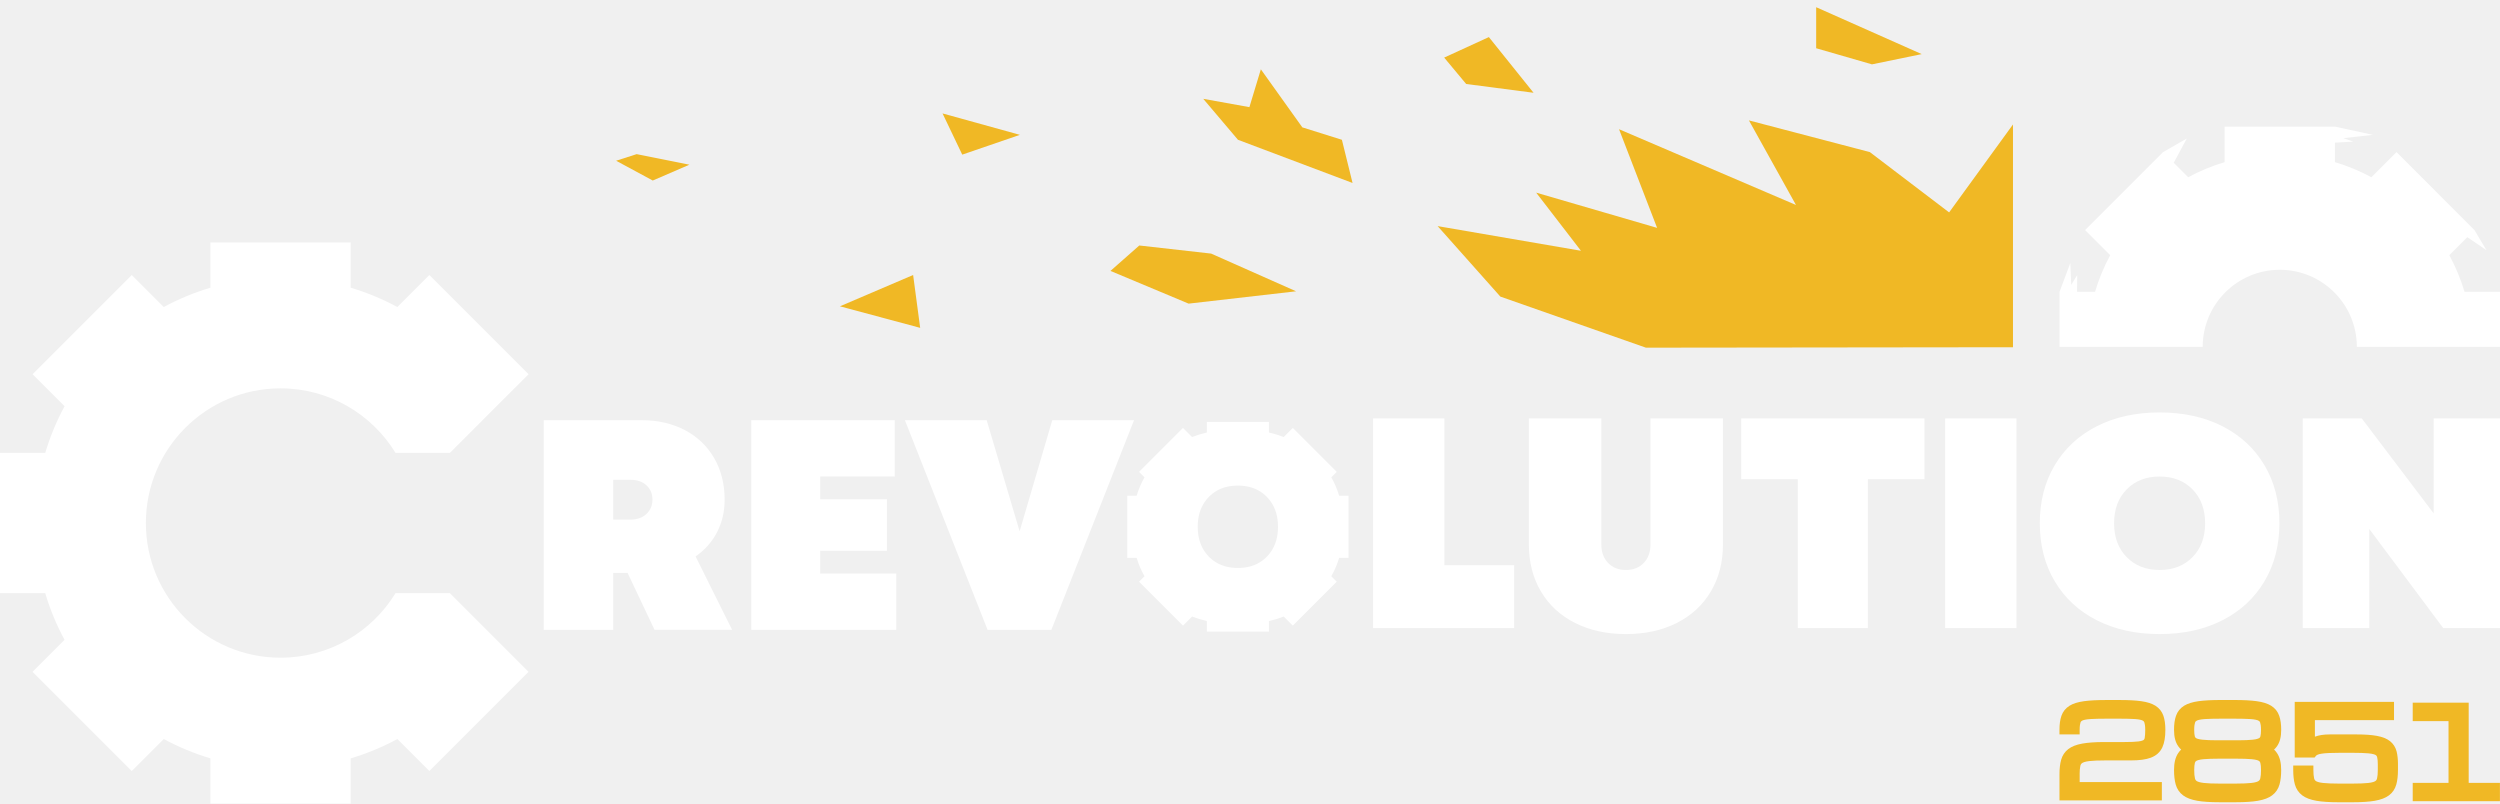
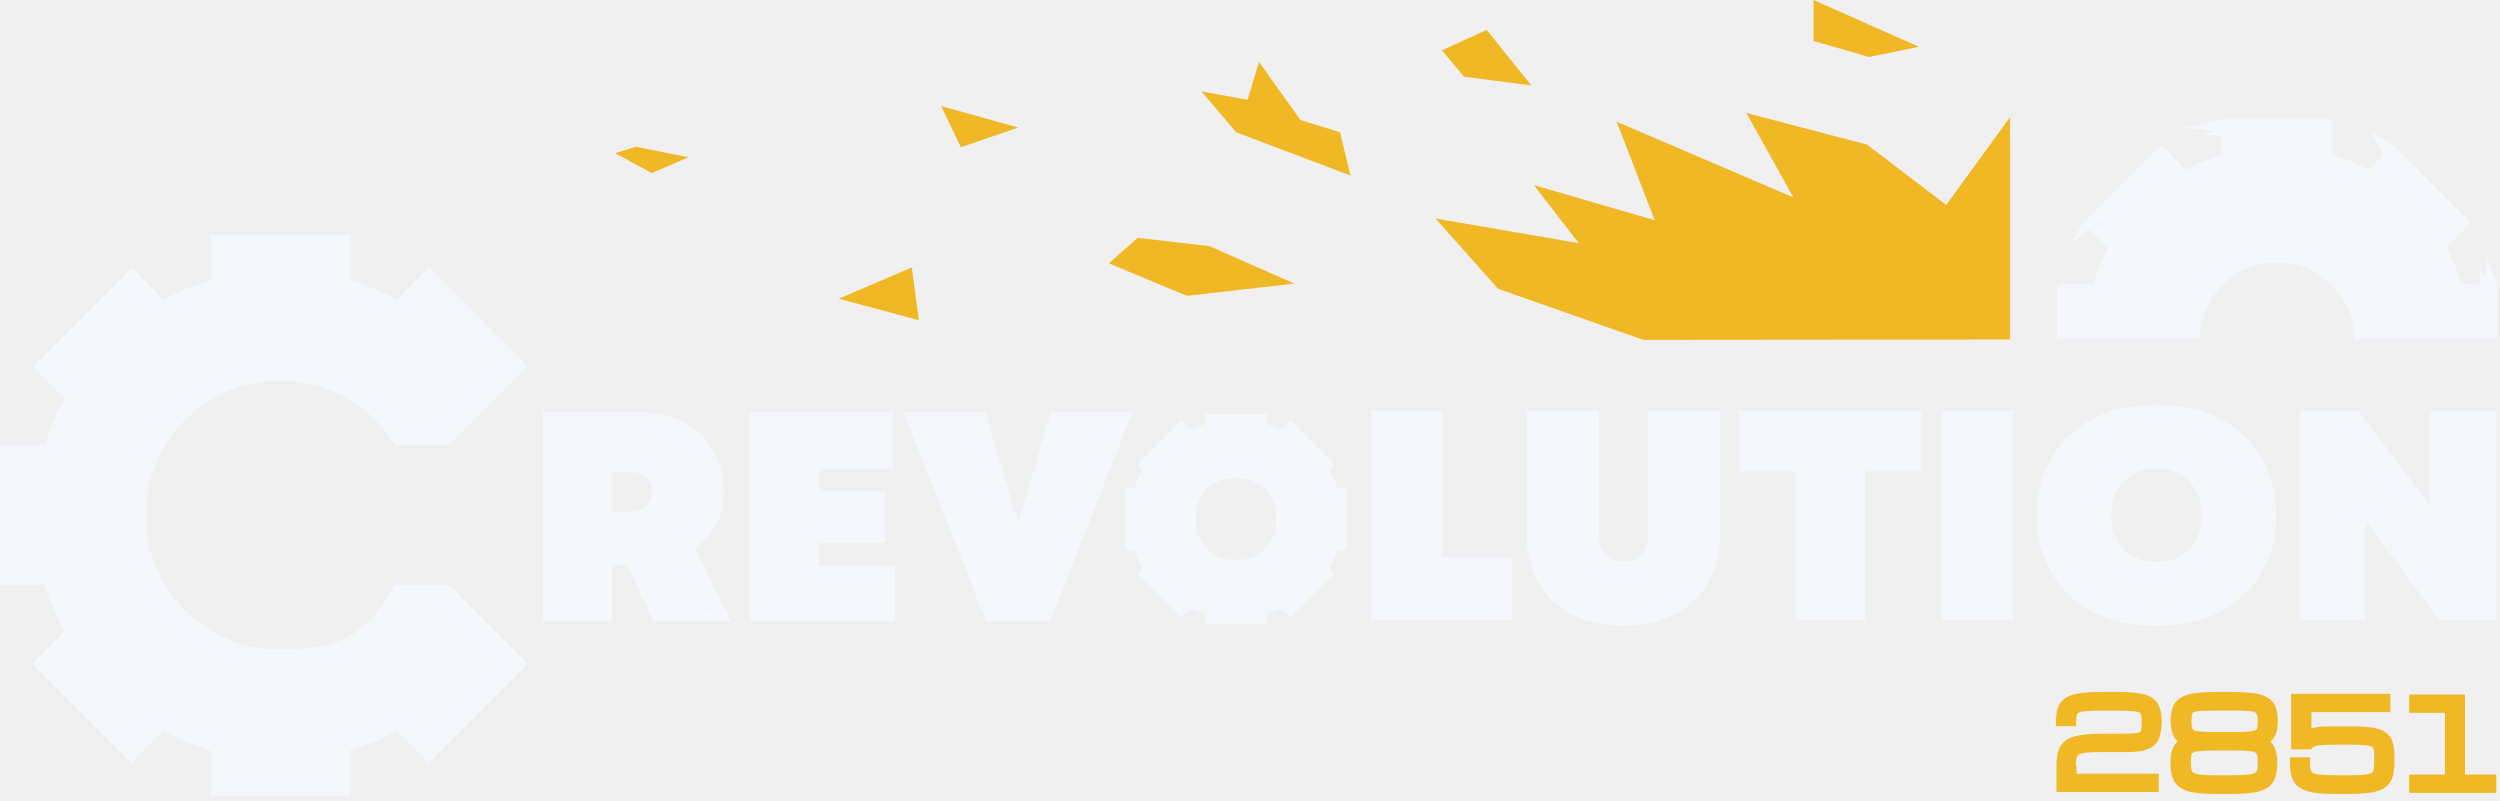
- <svg xmlns="http://www.w3.org/2000/svg" id="Layer_1" viewBox="0 0 1419 456">
+ <svg xmlns="http://www.w3.org/2000/svg" version="1.1" viewBox="0 0 1421.1 455">
  <defs>
    <style>
      .cls-1 {
-         fill: #fff;
+         fill: #f4f7fc;
      }

      .cls-2 {
        fill: #f0b825;
      }
    </style>
  </defs>
-   <g id="Black">
-     <path class="cls-1" d="M1419,165.63v31.25h-81.25c0-24.16-19.59-43.75-43.75-43.75s-43.75,19.59-43.75,43.75h-81.25v-31.25l6.12-16.36.49,12.43,3.41-5.54-.09,9.47h10.21c2.17-7.28,5.07-14.23,8.62-20.79l-14.25-14.26,22.08-22.09,22.09-22.1,13.54-7.77-7.41,13.78,8.2,8.2c6.53-3.53,13.45-6.41,20.69-8.56v-20.16h62.6l21.51,4.66-16.69,1.87,5.61,1.98-10.43.58v11.07c7.24,2.15,14.16,5.03,20.69,8.56l14.2-14.21.07.07.06-.07,44.17,44.19h0l6.86,11.45-10.9-7.41-10.21,10.22c3.55,6.56,6.45,13.51,8.62,20.79h20.14Z" />
-     <path class="cls-1" d="M296.44,377.77l3.56,3.56-56.3,56.3-3.56-3.55-14.6-14.61c-8.35,4.52-17.22,8.22-26.49,10.97v25.68h-79.62v-25.68c-9.27-2.76-18.13-6.45-26.48-10.97l-14.61,14.61-3.56,3.55-56.3-56.3,3.55-3.56,14.61-14.6c-4.52-8.36-8.22-17.22-10.97-26.49H0v-79.62h25.68c2.76-9.27,6.45-18.13,10.97-26.49l-14.61-14.6-3.55-3.56,28.15-28.15,28.14-28.15,18.17,18.17c8.35-4.52,17.21-8.22,26.48-10.97v-25.68h79.62v25.68c9.27,2.76,18.13,6.45,26.49,10.97l18.16-18.17,28.15,28.15,28.15,28.15-3.56,3.56-14.61,14.6-26.48,26.49h-30.85c-13.43-21.96-37.63-36.63-65.26-36.63-42.21,0-76.44,34.22-76.44,76.44s34.22,76.44,76.44,76.44c27.63,0,51.84-14.66,65.26-36.63h30.85l26.48,26.49,14.61,14.6h0Z" />
-     <path class="cls-1" d="M356.22,325.2h-8.16v32.3h-39.44v-119h55.59c9.18,0,17.34,1.87,24.48,5.61s12.69,9.04,16.66,15.89c3.97,6.86,5.95,14.71,5.95,23.54,0,6.8-1.42,12.95-4.25,18.45s-6.91,10.12-12.24,13.85l20.74,41.65h-44.03l-15.3-32.3h0ZM348.06,294.94h9.69c3.85,0,6.91-1.08,9.18-3.23,2.27-2.15,3.4-4.87,3.4-8.16s-1.13-5.98-3.4-8.08c-2.27-2.1-5.33-3.14-9.18-3.14h-9.69v22.61Z" />
-     <path class="cls-1" d="M508.71,325.54v31.96h-82.28v-119h81.43v31.96h-42.33v12.92h37.91v29.24h-37.91v12.92h43.18Z" />
-     <path class="cls-1" d="M643.68,238.5l-46.92,119h-36.21l-46.92-119h46.41l18.7,63.07,18.53-63.07h46.41Z" />
-     <path class="cls-1" d="M859.44,320.8v35.7h-80.07v-119h40.46v83.3h39.61Z" />
-     <path class="cls-1" d="M894.04,353.61c-8.33-4.19-14.79-10.14-19.38-17.85s-6.88-16.66-6.88-26.86v-71.4h41.14v71.57c0,4.31,1.28,7.79,3.83,10.46,2.55,2.66,5.92,3.99,10.12,3.99s7.56-1.33,10.11-3.99,3.83-6.15,3.83-10.46v-71.57h41.14v71.4c0,10.2-2.29,19.15-6.89,26.86-4.59,7.71-11.05,13.66-19.38,17.85s-17.93,6.29-28.81,6.29-20.49-2.1-28.82-6.29h-.01Z" />
-     <path class="cls-1" d="M1092.34,272.01h-32.13v84.49h-39.78v-84.49h-32.13v-34.51h104.04v34.51Z" />
-     <path class="cls-1" d="M1104.07,237.5h40.46v119h-40.46v-119Z" />
-     <path class="cls-1" d="M1190.17,352.08c-10.26-5.21-18.22-12.58-23.88-22.1-5.67-9.52-8.5-20.51-8.5-32.98s2.83-23.46,8.5-32.98c5.67-9.52,13.63-16.89,23.88-22.1,10.26-5.21,22.13-7.82,35.62-7.82s25.36,2.61,35.62,7.82,18.22,12.58,23.88,22.1c5.67,9.52,8.5,20.51,8.5,32.98s-2.83,23.46-8.5,32.98c-5.67,9.52-13.63,16.89-23.88,22.1-10.26,5.21-22.13,7.82-35.62,7.82s-25.36-2.61-35.62-7.82ZM1244.49,316.21c4.76-4.87,7.14-11.28,7.14-19.21s-2.38-14.34-7.14-19.21-10.99-7.31-18.7-7.31-13.94,2.44-18.7,7.31-7.14,11.28-7.14,19.21,2.38,14.34,7.14,19.21,10.99,7.31,18.7,7.31,13.94-2.44,18.7-7.31Z" />
-     <path class="cls-1" d="M1419.08,237.5v119h-32.3l-41.99-56.27v56.27h-37.74v-119h33.49l40.8,53.89v-53.89h37.74Z" />
-     <path class="cls-1" d="M760.1,281.37c-1.1-3.68-2.59-7.17-4.46-10.45l3.09-3.09-24.93-24.93-5.16,5.16c-2.68-1.05-5.47-1.9-8.38-2.57v-5.99h-35.26v5.99c-2.91.67-5.7,1.52-8.38,2.57l-5.16-5.16-24.93,24.93,3.09,3.09c-1.87,3.29-3.36,6.77-4.46,10.45h-5.33v35.26h5.33c1.1,3.68,2.59,7.17,4.46,10.45l-3.09,3.09,24.93,24.93,5.16-5.16c2.68,1.05,5.47,1.9,8.38,2.57v5.99h35.26v-5.99c2.91-.67,5.7-1.52,8.38-2.57l5.16,5.16,24.93-24.93-3.09-3.09c1.87-3.29,3.36-6.77,4.46-10.45h5.33v-35.26h-5.33ZM720.25,314.65c-.35.44-.74.87-1.15,1.29-.24.24-.48.48-.72.7-3.75,3.51-8.47,5.41-14.17,5.7-.52.03-1.06.04-1.6.04s-1.08-.02-1.6-.04c-5.69-.29-10.42-2.19-14.17-5.7-.25-.22-.48-.46-.72-.7-.41-.41-.79-.85-1.15-1.29-3.02-3.62-4.71-8.09-5.07-13.42-.05-.72-.08-1.47-.08-2.23s.03-1.51.08-2.23c.36-5.32,2.05-9.79,5.07-13.42.35-.44.74-.87,1.15-1.29.24-.24.48-.48.72-.7,3.75-3.51,8.47-5.41,14.17-5.7.52-.03,1.06-.04,1.6-.04s1.08.02,1.6.04c5.69.29,10.42,2.19,14.17,5.7.25.22.48.46.72.7.41.41.79.85,1.15,1.29,3.02,3.62,4.71,8.09,5.07,13.42.05.72.08,1.47.08,2.23s-.03,1.51-.08,2.23c-.36,5.32-2.05,9.79-5.07,13.42Z" />
-   </g>
-   <g id="UI">
-     <polygon class="cls-2" points="816 128.34 897.35 142.34 871.93 109.34 940.57 129.34 918.96 73.34 1019.39 116.34 992.69 68.34 1061.34 86.34 1106.32 120.56 1142.57 70.64 1142.57 197.09 934.22 197.34 851.59 168.34 816 128.34" />
-     <polygon class="cls-2" points="819.71 32.69 832.19 47.67 870.45 52.66 845.08 21.05 819.71 32.69" />
-     <polygon class="cls-2" points="534.99 64.38 546.17 87.77 578.89 76.54 534.99 64.38" />
-     <polygon class="cls-2" points="1090.76 30.71 1030.86 4.09 1030.86 27.38 1062.53 36.53 1090.76 30.71" />
-     <polygon class="cls-2" points="349.71 91.24 370.51 102.47 391.31 93.48 361.36 87.49 349.71 91.24" />
-     <polygon class="cls-2" points="518.29 156.09 476.75 173.86 522.29 186.09 518.29 156.09" />
-     <polygon class="cls-2" points="682.96 56.09 702.66 79.34 767.71 103.86 761.66 79.34 739.2 72.29 715.66 39.34 709.16 60.81 682.96 56.09" />
-     <polygon class="cls-2" points="630.3 153.77 646.66 139.34 687.45 143.94 735.66 165.34 674.66 172.34 630.3 153.77" />
-     <g>
-       <path class="cls-2" d="M1180.42,439.47v4.43h46.65v10.4h-58.11v-14.83c0-3.16.31-5.9.92-8.12.69-2.54,2.07-4.61,4.07-6.16,1.92-1.49,4.51-2.51,7.94-3.13,3.12-.56,7.23-.86,12.22-.88h11.85c3.32,0,5.93-.11,7.74-.33,2.01-.24,2.78-.67,3.01-.85.23-.17.51-.46.63-1.21.19-1.1.29-2.61.29-4.49,0-2.3-.26-3.55-.47-4.2-.18-.54-.48-.89-1.01-1.13-.6-.29-1.84-.66-4.27-.83-2.21-.14-5.21-.22-8.91-.22h-7.21c-3.88,0-7.01.08-9.32.22-2.55.17-3.85.55-4.49.84-.56.27-.89.6-1.06,1.14-.22.64-.48,1.9-.48,4.18v2.55h-11.46v-2.55c0-3.21.37-5.82,1.11-7.99.85-2.43,2.4-4.36,4.61-5.73,2.03-1.26,4.73-2.1,8.25-2.59,3.23-.44,7.44-.66,12.49-.66h7.88c4.89,0,8.96.22,12.1.67,3.44.48,6.08,1.34,8.08,2.6,2.15,1.38,3.67,3.3,4.5,5.73.73,2.15,1.09,4.77,1.09,7.97,0,4.11-.55,7.33-1.69,9.84-1.28,2.79-3.49,4.78-6.6,5.94-2.77,1.03-6.46,1.53-11.3,1.53h-14.55c-3.84,0-6.89.12-9.07.38-2.46.29-3.54.81-3.97,1.09-.57.38-.9.88-1.07,1.62-.28,1.17-.41,2.78-.41,4.78h.02Z" />
-       <path class="cls-2" d="M1290.77,425.46c.59-.53,1.13-1.15,1.63-1.85,1.62-2.27,2.41-5.32,2.41-9.32,0-3.21-.37-5.82-1.12-7.99-.84-2.43-2.39-4.36-4.6-5.73-2.04-1.26-4.73-2.1-8.27-2.59-3.22-.44-7.43-.66-12.49-.66h-7.87c-5.06,0-9.27.22-12.49.66-3.52.49-6.22,1.34-8.27,2.59-2.21,1.38-3.76,3.31-4.6,5.73-.76,2.17-1.12,4.78-1.12,7.99,0,4,.8,7.05,2.42,9.32.49.69,1.03,1.32,1.62,1.85-.61.58-1.17,1.24-1.68,2-1.58,2.35-2.36,5.49-2.36,9.6,0,3.19.32,5.94.94,8.17.71,2.56,2.12,4.65,4.18,6.2,1.96,1.47,4.6,2.48,8.08,3.09,3.17.55,7.36.83,12.45.83h9.53c5.08,0,9.27-.28,12.44-.83,3.49-.61,6.13-1.62,8.08-3.09,2.06-1.55,3.47-3.64,4.18-6.2.62-2.23.94-4.98.94-8.17,0-4.11-.78-7.26-2.36-9.6-.51-.76-1.07-1.42-1.68-2h.01ZM1268.83,444.77h-8.87c-3.84,0-6.89-.12-9.08-.37-2.47-.28-3.56-.79-3.99-1.06-.55-.36-.87-.84-1.04-1.54-.28-1.15-.41-2.74-.41-4.73,0-1.74.12-3.12.38-4.09.14-.53.4-.87.89-1.14.42-.24,1.51-.68,3.99-.92,2.18-.19,5.24-.3,9.1-.3h9.19c3.86,0,6.92.1,9.1.3,2.48.23,3.57.67,4,.92.48.28.74.61.88,1.14.26.97.38,2.35.38,4.09,0,1.99-.13,3.58-.41,4.73-.16.7-.49,1.18-1.04,1.54-.43.28-1.52.79-3.99,1.06-2.18.24-5.24.37-9.08.37h0ZM1245.92,410.12c.18-.54.5-.88,1.07-1.14.63-.29,1.93-.66,4.48-.84,2.31-.14,5.44-.22,9.32-.22h7.21c3.88,0,7.01.08,9.32.22,2.55.17,3.85.55,4.49.84.56.27.89.6,1.06,1.14.22.64.48,1.9.48,4.18,0,1.56-.11,2.81-.35,3.71-.11.45-.34.73-.74.98-.39.22-1.38.63-3.63.87-2,.21-4.8.33-8.31.33h-11.85c-3.51,0-6.31-.11-8.3-.33-2.27-.23-3.26-.64-3.63-.87-.42-.24-.63-.53-.76-.98-.23-.91-.35-2.15-.35-3.71,0-2.29.26-3.54.48-4.18h.01Z" />
-       <path class="cls-2" d="M1361.08,433.75v3.32c0,3.19-.31,5.95-.93,8.18-.71,2.58-2.13,4.67-4.19,6.21-1.96,1.46-4.59,2.46-8.07,3.07-3.17.55-7.36.83-12.45.83h-8.17c-5.08,0-9.28-.28-12.45-.83-3.48-.61-6.12-1.62-8.08-3.09-2.05-1.55-3.46-3.64-4.17-6.2-.62-2.23-.94-4.98-.94-8.17v-2.55h11.45v2.55c0,1.99.14,3.58.42,4.73.16.7.49,1.18,1.04,1.54.43.28,1.51.79,3.98,1.06,2.19.24,5.26.37,9.09.37h7.51c3.84,0,6.9-.12,9.09-.36,2.47-.26,3.55-.76,3.97-1.04.55-.36.88-.84,1.04-1.55.28-1.16.42-2.77.42-4.76v-3.32c0-1.73-.13-3.11-.39-4.09-.13-.52-.4-.86-.88-1.13-.43-.24-1.51-.68-4-.92-2.18-.2-5.24-.31-9.09-.31h-7.02c-4.77,0-8.31.16-10.51.49-2.27.33-3,.98-3.21,1.23l-.77.96h-11.29v-31.6h56.36v10.39h-44.9v9.39c2.23-.86,5.01-1.29,8.37-1.29h15.29c4.74,0,8.63.28,11.55.83,3.22.6,5.65,1.58,7.43,2.99,1.86,1.49,3.1,3.43,3.72,5.79.52,2.02.79,4.47.79,7.28h-.01Z" />
-       <polygon class="cls-2" points="1418.96 444.37 1418.96 454.77 1369.46 454.77 1369.46 444.37 1389.78 444.37 1389.78 409.31 1369.46 409.31 1369.46 398.84 1392.33 398.84 1394.88 398.85 1401.23 398.85 1401.23 444.37 1418.96 444.37" />
+   <g>
+     <g id="Layer_1">
+       <g id="White">
+         <g>
+           <path class="cls-1" d="M1189.7,161.7c2.2-7.3,5.1-14.2,8.6-20.8l-14.2-14.3,44.2-44.2h0c0,0,0,0,0,0l14.2,14.2c6.5-3.5,13.4-6.4,20.7-8.6v-20.2h62.6v20.2c7.2,2.1,14.2,5,20.7,8.6l11.4-11.4,2.8-2.8h0c0,0,0,0,0,0l22.1,22.1,22.1,22.1-14.2,14.3c3.6,6.6,6.4,13.5,8.6,20.8h20.1v31.2h-81.2c0-24.2-19.6-43.8-43.8-43.8s-43.8,19.6-43.8,43.8h-81.2v-31.2h20.2Z" />
+           <polygon class="cls-1" points="1419.5 161.7 1413.4 145.4 1412.9 157.8 1409.5 152.3 1409.6 167 1419.5 161.7" />
+           <polygon class="cls-1" points="1360.8 82.5 1347.3 74.7 1357 92.6 1360.8 82.5" />
+           <polygon class="cls-1" points="1263.2 68 1241.7 72.6 1258.4 74.5 1252.8 76.5 1267.5 77.3 1263.2 68" />
+           <polygon class="cls-1" points="1184 126.7 1177.2 138.1 1191.4 128.4 1184 126.7" />
+         </g>
+         <path class="cls-1" d="M296.4,373.7l3.6,3.6-56.3,56.3-3.6-3.5-14.6-14.6c-8.4,4.5-17.2,8.2-26.5,11v25.7h-79.6v-25.7c-9.3-2.8-18.1-6.5-26.5-11l-14.6,14.6-3.6,3.5-56.3-56.3,3.5-3.6,14.6-14.6c-4.5-8.4-8.2-17.2-11-26.5H0v-79.6h25.7c2.8-9.3,6.5-18.1,11-26.5l-14.6-14.6-3.5-3.6,28.1-28.1,28.1-28.1,18.2,18.2c8.4-4.5,17.2-8.2,26.5-11v-25.7h79.6v25.7c9.3,2.8,18.1,6.5,26.5,11l18.2-18.2,28.1,28.1,28.2,28.1-3.6,3.6-14.6,14.6-26.5,26.5h-30.9c-13.4-22-37.6-36.6-65.3-36.6-42.2,0-76.4,34.2-76.4,76.4s34.2,76.4,76.4,76.4,51.8-14.7,65.3-36.6h30.9l26.5,26.5,14.6,14.6h0Z" />
+         <path class="cls-1" d="M356.2,321.1h-8.2v32.3h-39.4v-119h55.6c9.2,0,17.3,1.9,24.5,5.6,7.1,3.7,12.7,9,16.7,15.9,4,6.9,6,14.7,6,23.5s-1.4,13-4.2,18.5-6.9,10.1-12.2,13.8l20.7,41.7h-44l-15.3-32.3h0ZM348.1,290.9h9.7c3.8,0,6.9-1.1,9.2-3.2,2.3-2.2,3.4-4.9,3.4-8.2s-1.1-6-3.4-8.1c-2.3-2.1-5.3-3.1-9.2-3.1h-9.7v22.6Z" />
+         <path class="cls-1" d="M508.7,321.4v32h-82.3v-119h81.4v32h-42.3v12.9h37.9v29.2h-37.9v12.9h43.2Z" />
+         <path class="cls-1" d="M643.7,234.4l-46.9,119h-36.2l-46.9-119h46.4l18.7,63.1,18.5-63.1h46.4Z" />
+         <path class="cls-1" d="M859.4,316.7v35.7h-80.1v-119h40.5v83.3h39.6Z" />
+         <path class="cls-1" d="M894.1,349.5c-8.3-4.2-14.8-10.1-19.4-17.8-4.6-7.7-6.9-16.7-6.9-26.9v-71.4h41.1v71.6c0,4.3,1.3,7.8,3.8,10.5,2.6,2.7,5.9,4,10.1,4s7.6-1.3,10.1-4c2.6-2.7,3.8-6.2,3.8-10.5v-71.6h41.1v71.4c0,10.2-2.3,19.2-6.9,26.9-4.6,7.7-11.1,13.7-19.4,17.8s-17.9,6.3-28.8,6.3-20.5-2.1-28.8-6.3h0Z" />
+         <path class="cls-1" d="M1092.3,267.9h-32.1v84.5h-39.8v-84.5h-32.1v-34.5h104v34.5Z" />
+         <path class="cls-1" d="M1104.1,233.4h40.5v119h-40.5v-119Z" />
+         <path class="cls-1" d="M1190.2,348c-10.3-5.2-18.2-12.6-23.9-22.1-5.7-9.5-8.5-20.5-8.5-33s2.8-23.5,8.5-33,13.6-16.9,23.9-22.1c10.3-5.2,22.1-7.8,35.6-7.8s25.4,2.6,35.6,7.8c10.3,5.2,18.2,12.6,23.9,22.1,5.7,9.5,8.5,20.5,8.5,33s-2.8,23.5-8.5,33c-5.7,9.5-13.6,16.9-23.9,22.1-10.3,5.2-22.1,7.8-35.6,7.8s-25.4-2.6-35.6-7.8ZM1244.5,312.1c4.8-4.9,7.1-11.3,7.1-19.2s-2.4-14.3-7.1-19.2-11-7.3-18.7-7.3-13.9,2.4-18.7,7.3-7.1,11.3-7.1,19.2,2.4,14.3,7.1,19.2,11,7.3,18.7,7.3,13.9-2.4,18.7-7.3Z" />
+         <path class="cls-1" d="M1419.1,233.4v119h-32.3l-42-56.3v56.3h-37.7v-119h33.5l40.8,53.9v-53.9h37.7Z" />
+         <path class="cls-1" d="M760.1,277.3c-1.1-3.7-2.6-7.2-4.5-10.5l3.1-3.1-24.9-24.9-5.2,5.2c-2.7-1-5.5-1.9-8.4-2.6v-6h-35.3v6c-2.9.7-5.7,1.5-8.4,2.6l-5.2-5.2-24.9,24.9,3.1,3.1c-1.9,3.3-3.4,6.8-4.5,10.5h-5.3v35.3h5.3c1.1,3.7,2.6,7.2,4.5,10.5l-3.1,3.1,24.9,24.9,5.2-5.2c2.7,1,5.5,1.9,8.4,2.6v6h35.3v-6c2.9-.7,5.7-1.5,8.4-2.6l5.2,5.2,24.9-24.9-3.1-3.1c1.9-3.3,3.4-6.8,4.5-10.5h5.3v-35.3h-5.3ZM720.3,310.6c-.3.4-.7.9-1.2,1.3-.2.2-.5.5-.7.7-3.8,3.5-8.5,5.4-14.2,5.7-.5,0-1.1,0-1.6,0s-1.1,0-1.6,0c-5.7-.3-10.4-2.2-14.2-5.7-.2-.2-.5-.5-.7-.7-.4-.4-.8-.8-1.2-1.3-3-3.6-4.7-8.1-5.1-13.4,0-.7,0-1.5,0-2.2s0-1.5,0-2.2c.4-5.3,2-9.8,5.1-13.4.3-.4.7-.9,1.2-1.3.2-.2.5-.5.7-.7,3.8-3.5,8.5-5.4,14.2-5.7.5,0,1.1,0,1.6,0s1.1,0,1.6,0c5.7.3,10.4,2.2,14.2,5.7.2.2.5.5.7.7.4.4.8.8,1.2,1.3,3,3.6,4.7,8.1,5.1,13.4,0,.7,0,1.5,0,2.2s0,1.5,0,2.2c-.4,5.3-2,9.8-5.1,13.4Z" />
+       </g>
+       <g id="UI">
+         <polygon class="cls-2" points="816 124.2 897.4 138.2 871.9 105.2 940.6 125.2 919 69.2 1019.4 112.2 992.7 64.2 1061.3 82.2 1106.3 116.5 1142.6 66.6 1142.6 193 934.2 193.2 851.6 164.2 816 124.2" />
+         <polygon class="cls-2" points="819.7 28.6 832.2 43.6 870.5 48.6 845.1 17 819.7 28.6" />
+         <polygon class="cls-2" points="535 60.3 546.2 83.7 578.9 72.5 535 60.3" />
+         <polygon class="cls-2" points="1090.8 26.6 1030.9 0 1030.9 23.3 1062.5 32.4 1090.8 26.6" />
+         <polygon class="cls-2" points="349.7 87.1 370.5 98.4 391.3 89.4 361.4 83.4 349.7 87.1" />
+         <polygon class="cls-2" points="518.3 152 476.8 169.8 522.3 182 518.3 152" />
+         <polygon class="cls-2" points="683 52 702.7 75.2 767.7 99.8 761.7 75.2 739.2 68.2 715.7 35.2 709.2 56.7 683 52" />
+         <polygon class="cls-2" points="630.3 149.7 646.7 135.2 687.5 139.9 735.7 161.2 674.7 168.2 630.3 149.7" />
+         <g>
+           <path class="cls-2" d="M1180.4,435.4v4.4h46.7v10.4h-58.1v-14.8c0-3.2.3-5.9.9-8.1.7-2.5,2.1-4.6,4.1-6.2,1.9-1.5,4.5-2.5,7.9-3.1,3.1-.6,7.2-.9,12.2-.9h11.8c3.3,0,5.9-.1,7.7-.3,2-.2,2.8-.7,3-.8.2-.2.5-.5.6-1.2.2-1.1.3-2.6.3-4.5s-.3-3.5-.5-4.2c-.2-.5-.5-.9-1-1.1-.6-.3-1.8-.7-4.3-.8-2.2-.1-5.2-.2-8.9-.2h-7.2c-3.9,0-7,0-9.3.2-2.6.2-3.8.5-4.5.8-.6.3-.9.6-1.1,1.1-.2.6-.5,1.9-.5,4.2v2.5h-11.5v-2.5c0-3.2.4-5.8,1.1-8,.8-2.4,2.4-4.4,4.6-5.7,2-1.3,4.7-2.1,8.2-2.6,3.2-.4,7.4-.7,12.5-.7h7.9c4.9,0,9,.2,12.1.7,3.4.5,6.1,1.3,8.1,2.6,2.2,1.4,3.7,3.3,4.5,5.7.7,2.2,1.1,4.8,1.1,8s-.6,7.3-1.7,9.8c-1.3,2.8-3.5,4.8-6.6,5.9-2.8,1-6.5,1.5-11.3,1.5h-14.6c-3.8,0-6.9.1-9.1.4-2.5.3-3.5.8-4,1.1-.6.4-.9.9-1.1,1.6-.3,1.2-.4,2.8-.4,4.8h0Z" />
+           <path class="cls-2" d="M1290.8,421.4c.6-.5,1.1-1.2,1.6-1.8,1.6-2.3,2.4-5.3,2.4-9.3s-.4-5.8-1.1-8c-.8-2.4-2.4-4.4-4.6-5.7-2-1.3-4.7-2.1-8.3-2.6-3.2-.4-7.4-.7-12.5-.7h-7.9c-5.1,0-9.3.2-12.5.7-3.5.5-6.2,1.3-8.3,2.6-2.2,1.4-3.8,3.3-4.6,5.7-.8,2.2-1.1,4.8-1.1,8s.8,7,2.4,9.3c.5.7,1,1.3,1.6,1.8-.6.6-1.2,1.2-1.7,2-1.6,2.3-2.4,5.5-2.4,9.6s.3,5.9.9,8.2c.7,2.6,2.1,4.7,4.2,6.2,2,1.5,4.6,2.5,8.1,3.1,3.2.5,7.4.8,12.4.8h9.5c5.1,0,9.3-.3,12.4-.8,3.5-.6,6.1-1.6,8.1-3.1,2.1-1.5,3.5-3.6,4.2-6.2.6-2.2.9-5,.9-8.2s-.8-7.3-2.4-9.6c-.5-.8-1.1-1.4-1.7-2h0ZM1268.8,440.7h-8.9c-3.8,0-6.9-.1-9.1-.4-2.5-.3-3.6-.8-4-1.1-.6-.4-.9-.8-1-1.5-.3-1.2-.4-2.7-.4-4.7s.1-3.1.4-4.1c.1-.5.4-.9.9-1.1.4-.2,1.5-.7,4-.9,2.2-.2,5.2-.3,9.1-.3h9.2c3.9,0,6.9,0,9.1.3,2.5.2,3.6.7,4,.9.5.3.7.6.9,1.1.3,1,.4,2.3.4,4.1s-.1,3.6-.4,4.7c-.2.7-.5,1.2-1,1.5-.4.3-1.5.8-4,1.1-2.2.2-5.2.4-9.1.4h0ZM1245.9,406c.2-.5.5-.9,1.1-1.1.6-.3,1.9-.7,4.5-.8,2.3-.1,5.4-.2,9.3-.2h7.2c3.9,0,7,0,9.3.2,2.6.2,3.8.5,4.5.8.6.3.9.6,1.1,1.1.2.6.5,1.9.5,4.2s-.1,2.8-.3,3.7c-.1.5-.3.7-.7,1-.4.2-1.4.6-3.6.9-2,.2-4.8.3-8.3.3h-11.8c-3.5,0-6.3-.1-8.3-.3-2.3-.2-3.3-.6-3.6-.9-.4-.2-.6-.5-.8-1-.2-.9-.3-2.2-.3-3.7,0-2.3.3-3.5.5-4.2h0Z" />
+           <path class="cls-2" d="M1361.1,429.7v3.3c0,3.2-.3,6-.9,8.2-.7,2.6-2.1,4.7-4.2,6.2-2,1.5-4.6,2.5-8.1,3.1-3.2.5-7.4.8-12.4.8h-8.2c-5.1,0-9.3-.3-12.4-.8-3.5-.6-6.1-1.6-8.1-3.1-2.1-1.5-3.5-3.6-4.2-6.2-.6-2.2-.9-5-.9-8.2v-2.5h11.4v2.5c0,2,.1,3.6.4,4.7.2.7.5,1.2,1,1.5.4.3,1.5.8,4,1.1,2.2.2,5.3.4,9.1.4h7.5c3.8,0,6.9-.1,9.1-.4,2.5-.3,3.6-.8,4-1,.6-.4.9-.8,1-1.5.3-1.2.4-2.8.4-4.8v-3.3c0-1.7-.1-3.1-.4-4.1-.1-.5-.4-.9-.9-1.1-.4-.2-1.5-.7-4-.9-2.2-.2-5.2-.3-9.1-.3h-7c-4.8,0-8.3.2-10.5.5-2.3.3-3,1-3.2,1.2l-.8,1h-11.3v-31.6h56.4v10.4h-44.9v9.4c2.2-.9,5-1.3,8.4-1.3h15.3c4.7,0,8.6.3,11.6.8,3.2.6,5.7,1.6,7.4,3,1.9,1.5,3.1,3.4,3.7,5.8.5,2,.8,4.5.8,7.3h0Z" />
+           <polygon class="cls-2" points="1419 440.3 1419 450.7 1369.5 450.7 1369.5 440.3 1389.8 440.3 1389.8 405.2 1369.5 405.2 1369.5 394.8 1392.3 394.8 1394.9 394.8 1401.2 394.8 1401.2 440.3 1419 440.3" />
+         </g>
+       </g>
    </g>
  </g>
</svg>
